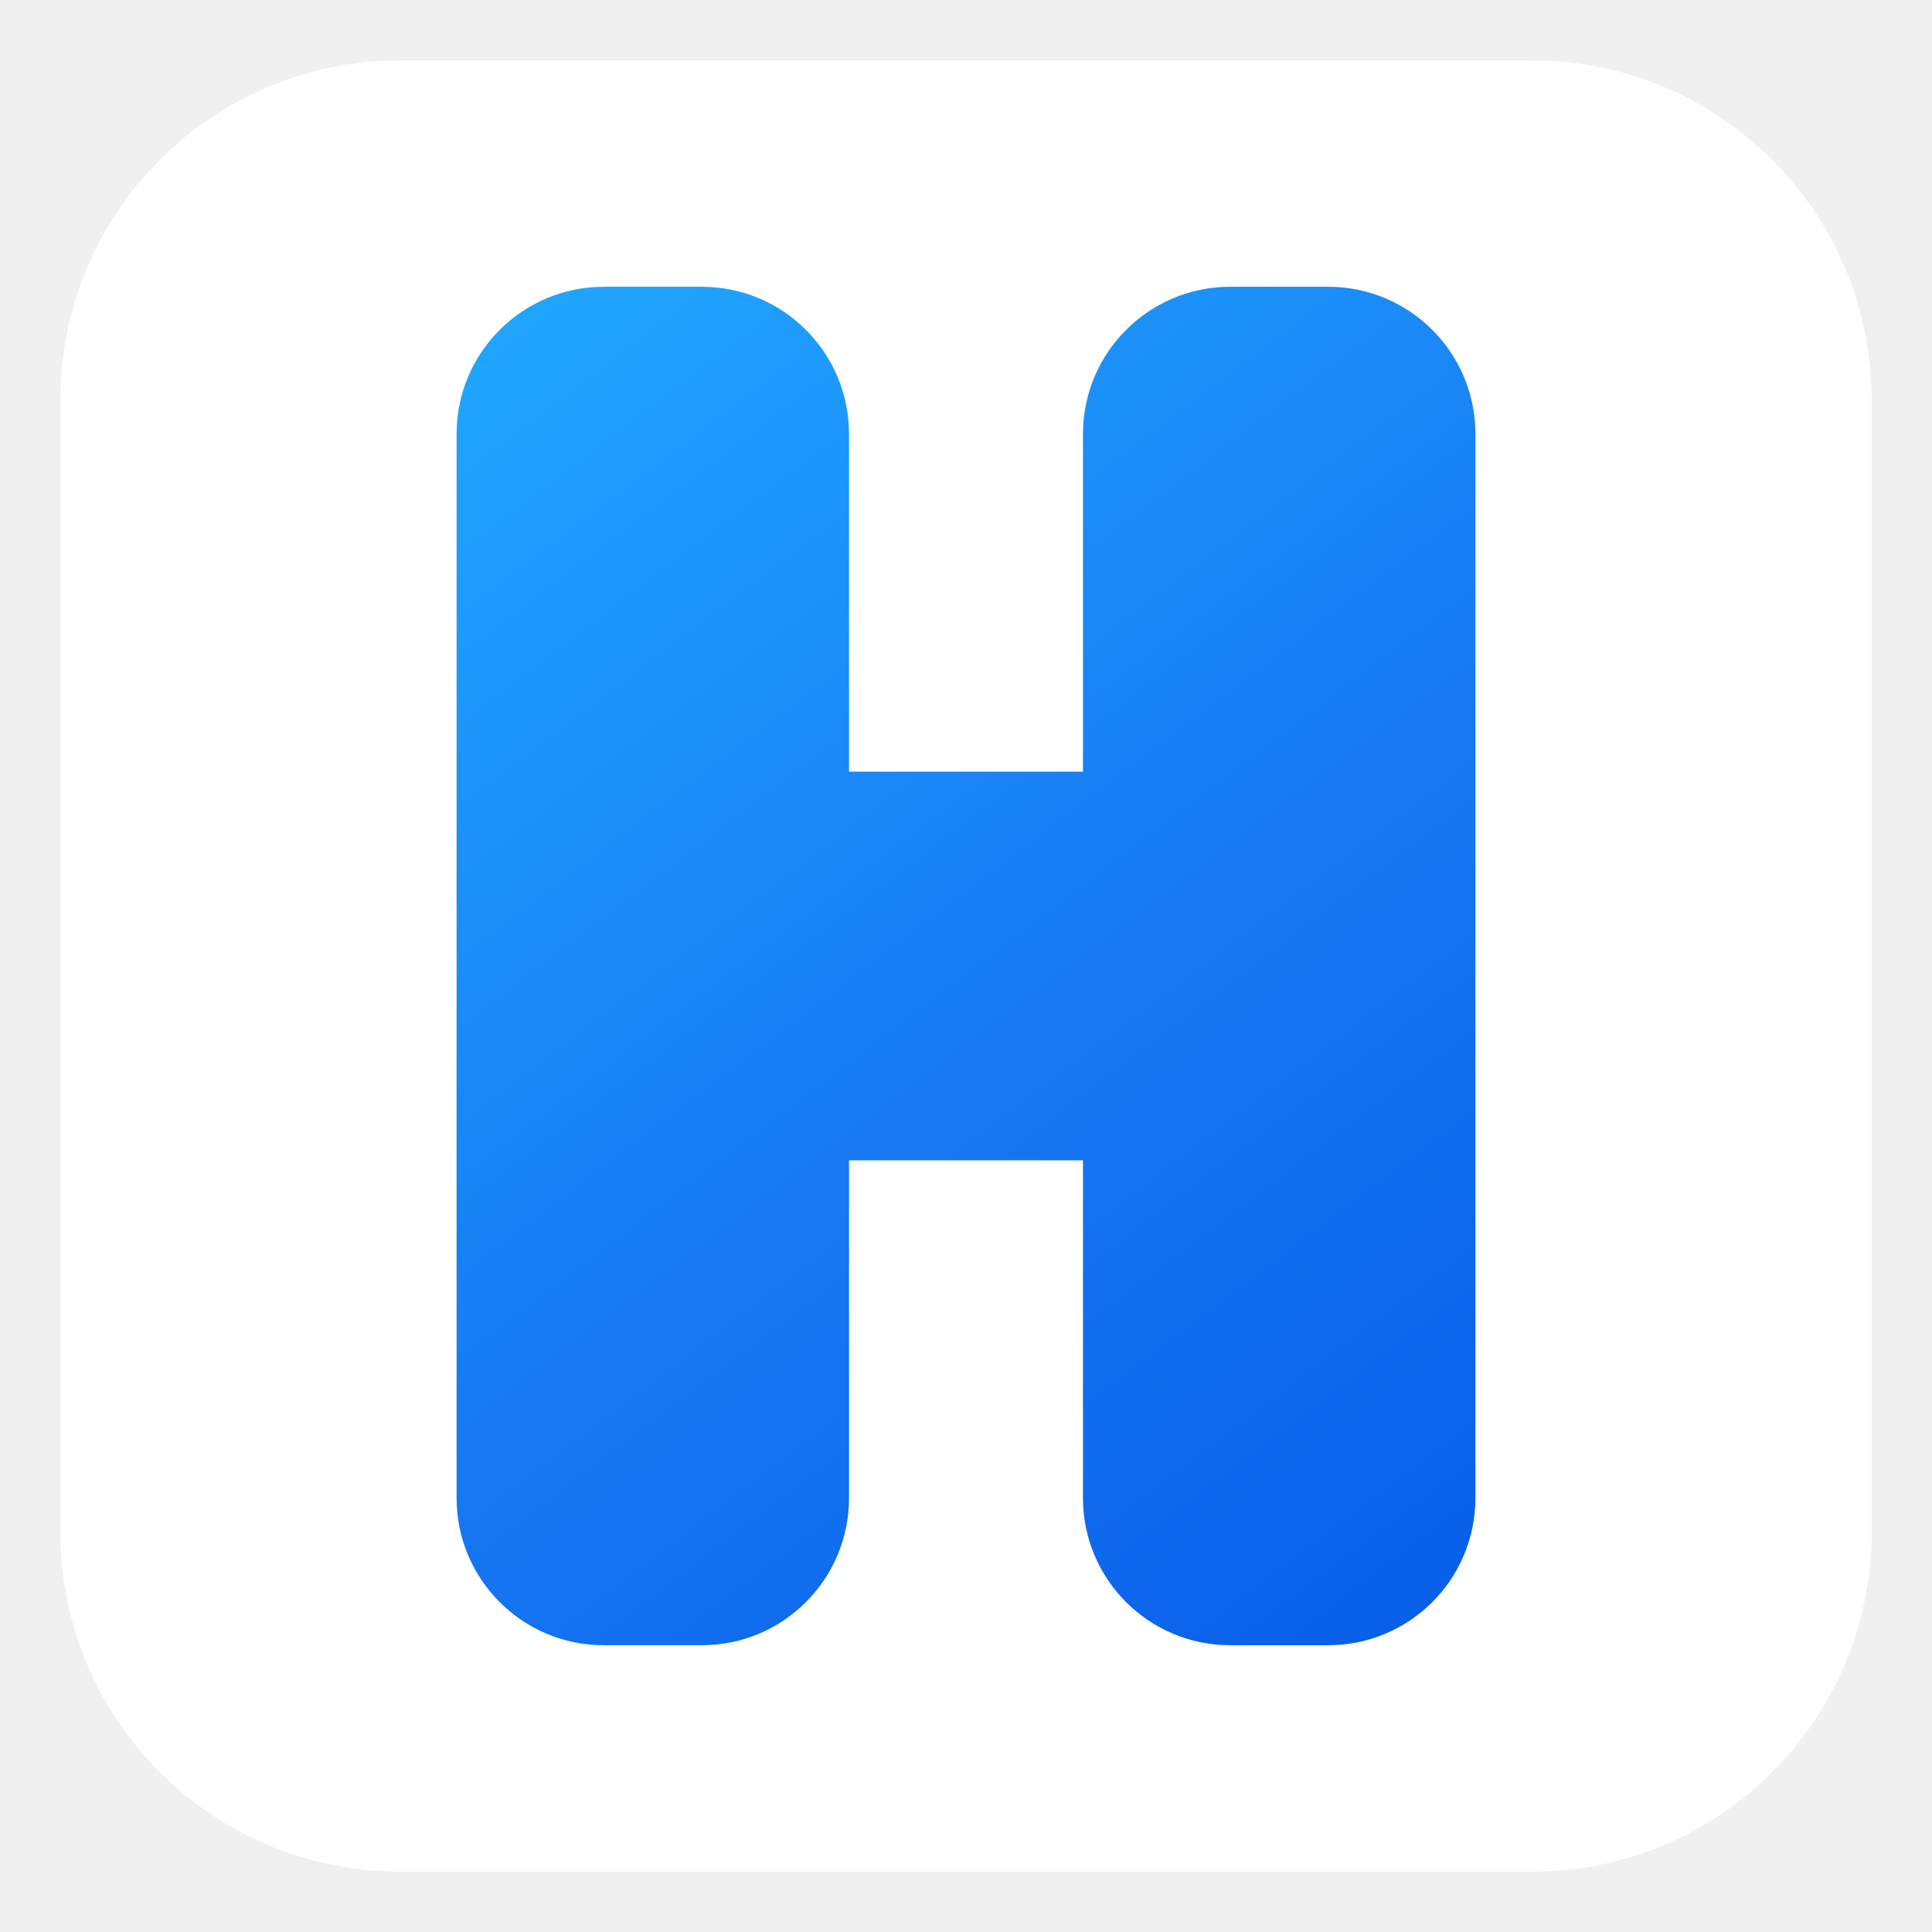
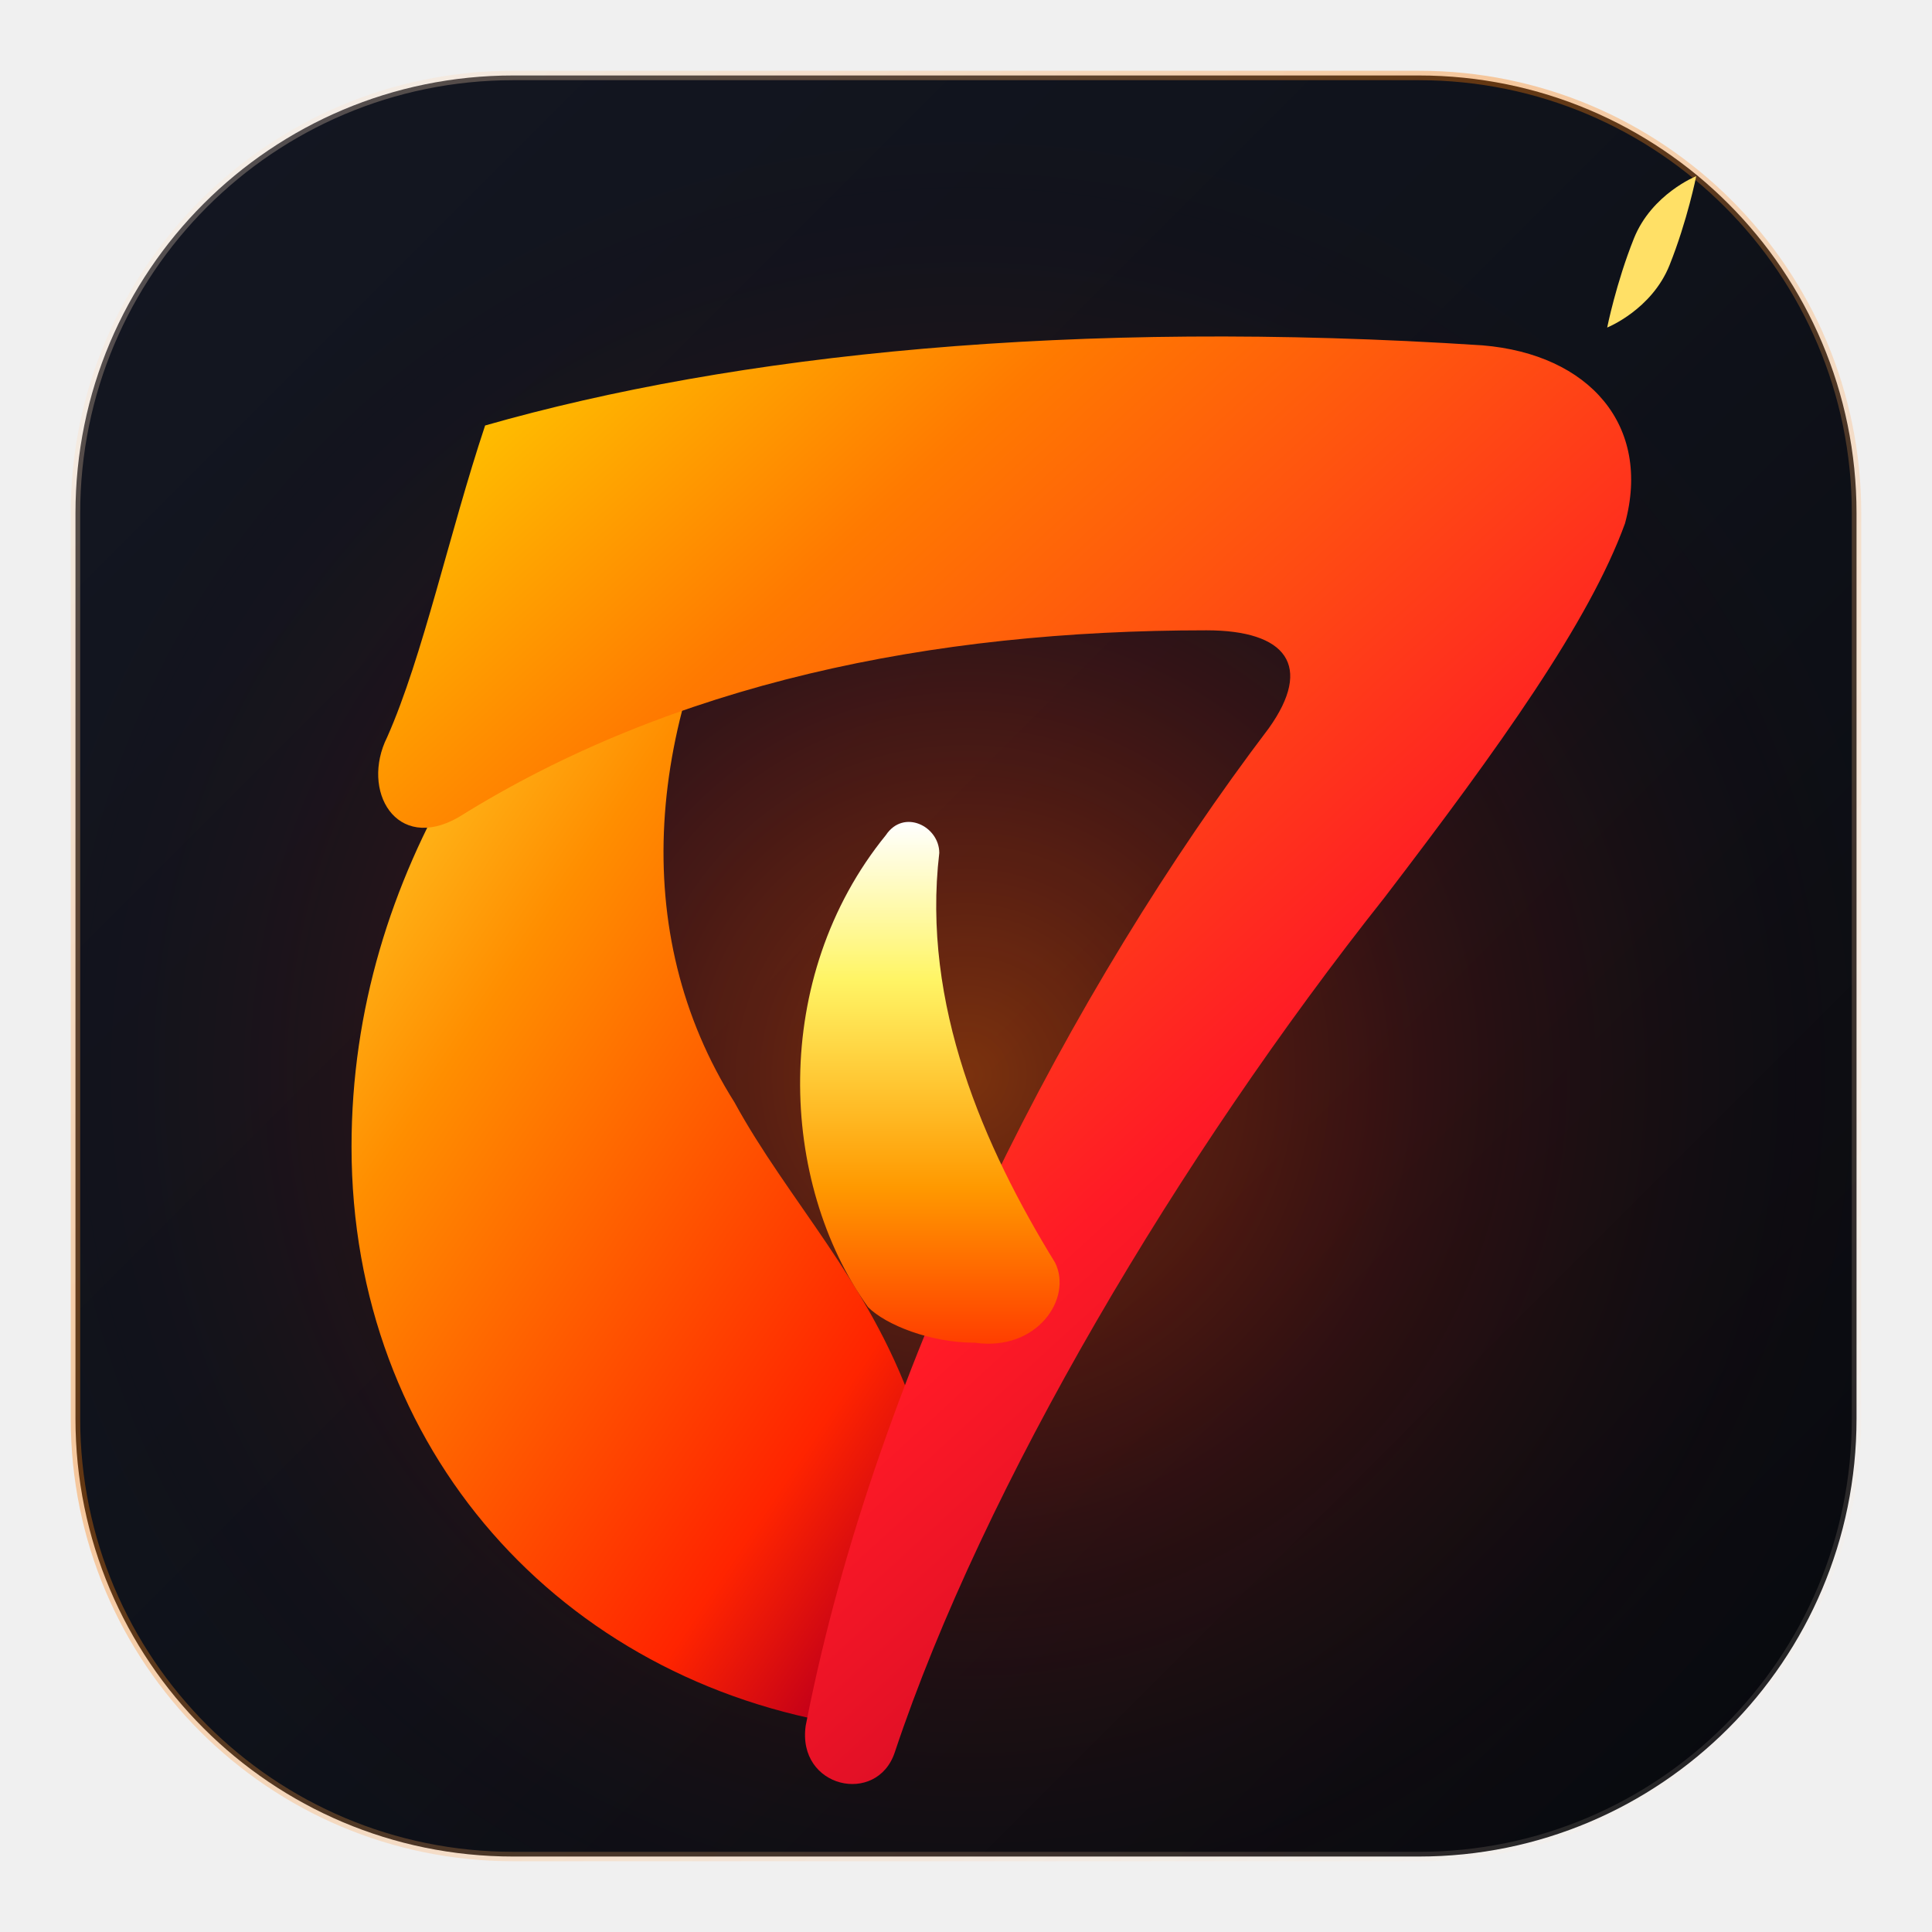
- <svg xmlns="http://www.w3.org/2000/svg" width="64" height="64" viewBox="0 0 1024 1024" fill="none">
-   <rect x="32" y="32" width="960" height="960" rx="180" fill="#FFFFFF" />
+ <svg xmlns="http://www.w3.org/2000/svg" viewBox="0 0 512 512" width="100%" height="100%">
  <defs>
-     <linearGradient id="f" x1="248" y1="164" x2="776" y2="860" gradientUnits="userSpaceOnUse">
-       <stop offset="0" stop-color="#20A7FF" />
-       <stop offset="0.58" stop-color="#1677F2" />
-       <stop offset="1" stop-color="#085EE8" />
+     <linearGradient id="qiyan-bg" x1="0%" y1="0%" x2="100%" y2="100%">
+       <stop offset="0%" stop-color="#141722" />
+       <stop offset="50%" stop-color="#0F121A" />
+       <stop offset="100%" stop-color="#08090D" />
+     </linearGradient>
+     <radialGradient id="qiyan-glow" cx="50%" cy="56%" r="55%">
+       <stop offset="0%" stop-color="#FF5A00" stop-opacity="0.45" />
+       <stop offset="45%" stop-color="#FF1E00" stop-opacity="0.15" />
+       <stop offset="100%" stop-color="#000000" stop-opacity="0" />
+     </radialGradient>
+     <linearGradient id="qiyan-rim" x1="0%" y1="0%" x2="100%" y2="100%">
+       <stop offset="0%" stop-color="#FFFFFF" stop-opacity="0.25" />
+       <stop offset="40%" stop-color="#FF7A00" stop-opacity="0.35" />
+       <stop offset="100%" stop-color="#FFFFFF" stop-opacity="0.08" />
+     </linearGradient>
+     <linearGradient id="qiyan-flame7" x1="10%" y1="0%" x2="90%" y2="100%">
+       <stop offset="0%" stop-color="#FFC800" />
+       <stop offset="22%" stop-color="#FF7A00" />
+       <stop offset="60%" stop-color="#FF1A26" />
+       <stop offset="100%" stop-color="#B20025" />
+     </linearGradient>
+     <linearGradient id="qiyan-flame-sub" x1="10%" y1="0%" x2="80%" y2="100%">
+       <stop offset="0%" stop-color="#FFE033" />
+       <stop offset="35%" stop-color="#FF8E00" />
+       <stop offset="85%" stop-color="#FF2400" />
+       <stop offset="100%" stop-color="#C40018" />
+     </linearGradient>
+     <linearGradient id="qiyan-core" x1="0%" y1="0%" x2="0%" y2="100%">
+       <stop offset="0%" stop-color="#FFFFFF" />
+       <stop offset="30%" stop-color="#FFF566" />
+       <stop offset="70%" stop-color="#FF9900" />
+       <stop offset="100%" stop-color="#FF3E00" />
    </linearGradient>
  </defs>
-   <path d="M320 152C276.922 152 242 186.922 242 230V794C242 837.078 276.922 872 320 872H372C415.078 872 450 837.078 450 794V615H574V794C574 837.078 608.922 872 652 872H704C747.078 872 782 837.078 782 794V230C782 186.922 747.078 152 704 152H652C608.922 152 574 186.922 574 230V409H450V230C450 186.922 415.078 152 372 152H320Z" fill="url(#f)" />
+   <rect x="20" y="20" width="472" height="472" rx="116" fill="url(#qiyan-bg)" />
+   <rect x="20" y="20" width="472" height="472" rx="116" fill="url(#qiyan-glow)" />
+   <rect x="20" y="20" width="472" height="472" rx="116" fill="none" stroke="url(#qiyan-rim)" stroke-width="2.5" />
+   <g id="qiyan-emblem" transform="translate(256, 252) scale(1.18) translate(-256, -256)">
+     <path d="M 230 430              C 165 420, 118 368, 118 300              C 118 238, 154 188, 198 152              C 204 146, 214 152, 210 160              C 184 204, 180 252, 204 290              C 216 312, 234 330, 244 358              C 250 376, 246 414, 230 430 Z" fill="url(#qiyan-flame-sub)" />
+     <path d="M 148 138              C 204 122, 280 114, 372 120              C 396 122, 410 138, 404 160              C 396 182, 376 210, 350 244              C 304 302, 260 376, 240 436              C 236 448, 218 444, 220 430              C 236 348, 280 264, 324 206              C 334 192, 328 184, 310 184              C 248 184, 190 196, 142 226              C 128 234, 120 220, 126 208              C 134 190, 140 162, 148 138 Z" fill="url(#qiyan-flame7)" />
+     <path d="M 234 336              C 214 308, 212 262, 238 230              C 242 224, 250 228, 250 234              C 246 268, 260 300, 276 326              C 280 334, 272 346, 258 344              C 248 344, 238 340, 234 336 Z" fill="url(#qiyan-core)" />
+     <path d="M 406 96              C 410 86, 420 82, 420 82              C 420 82, 418 92, 414 102              C 410 112, 400 116, 400 116              C 400 116, 402 106, 406 96 Z" fill="#FFE066" />
+   </g>
</svg>
